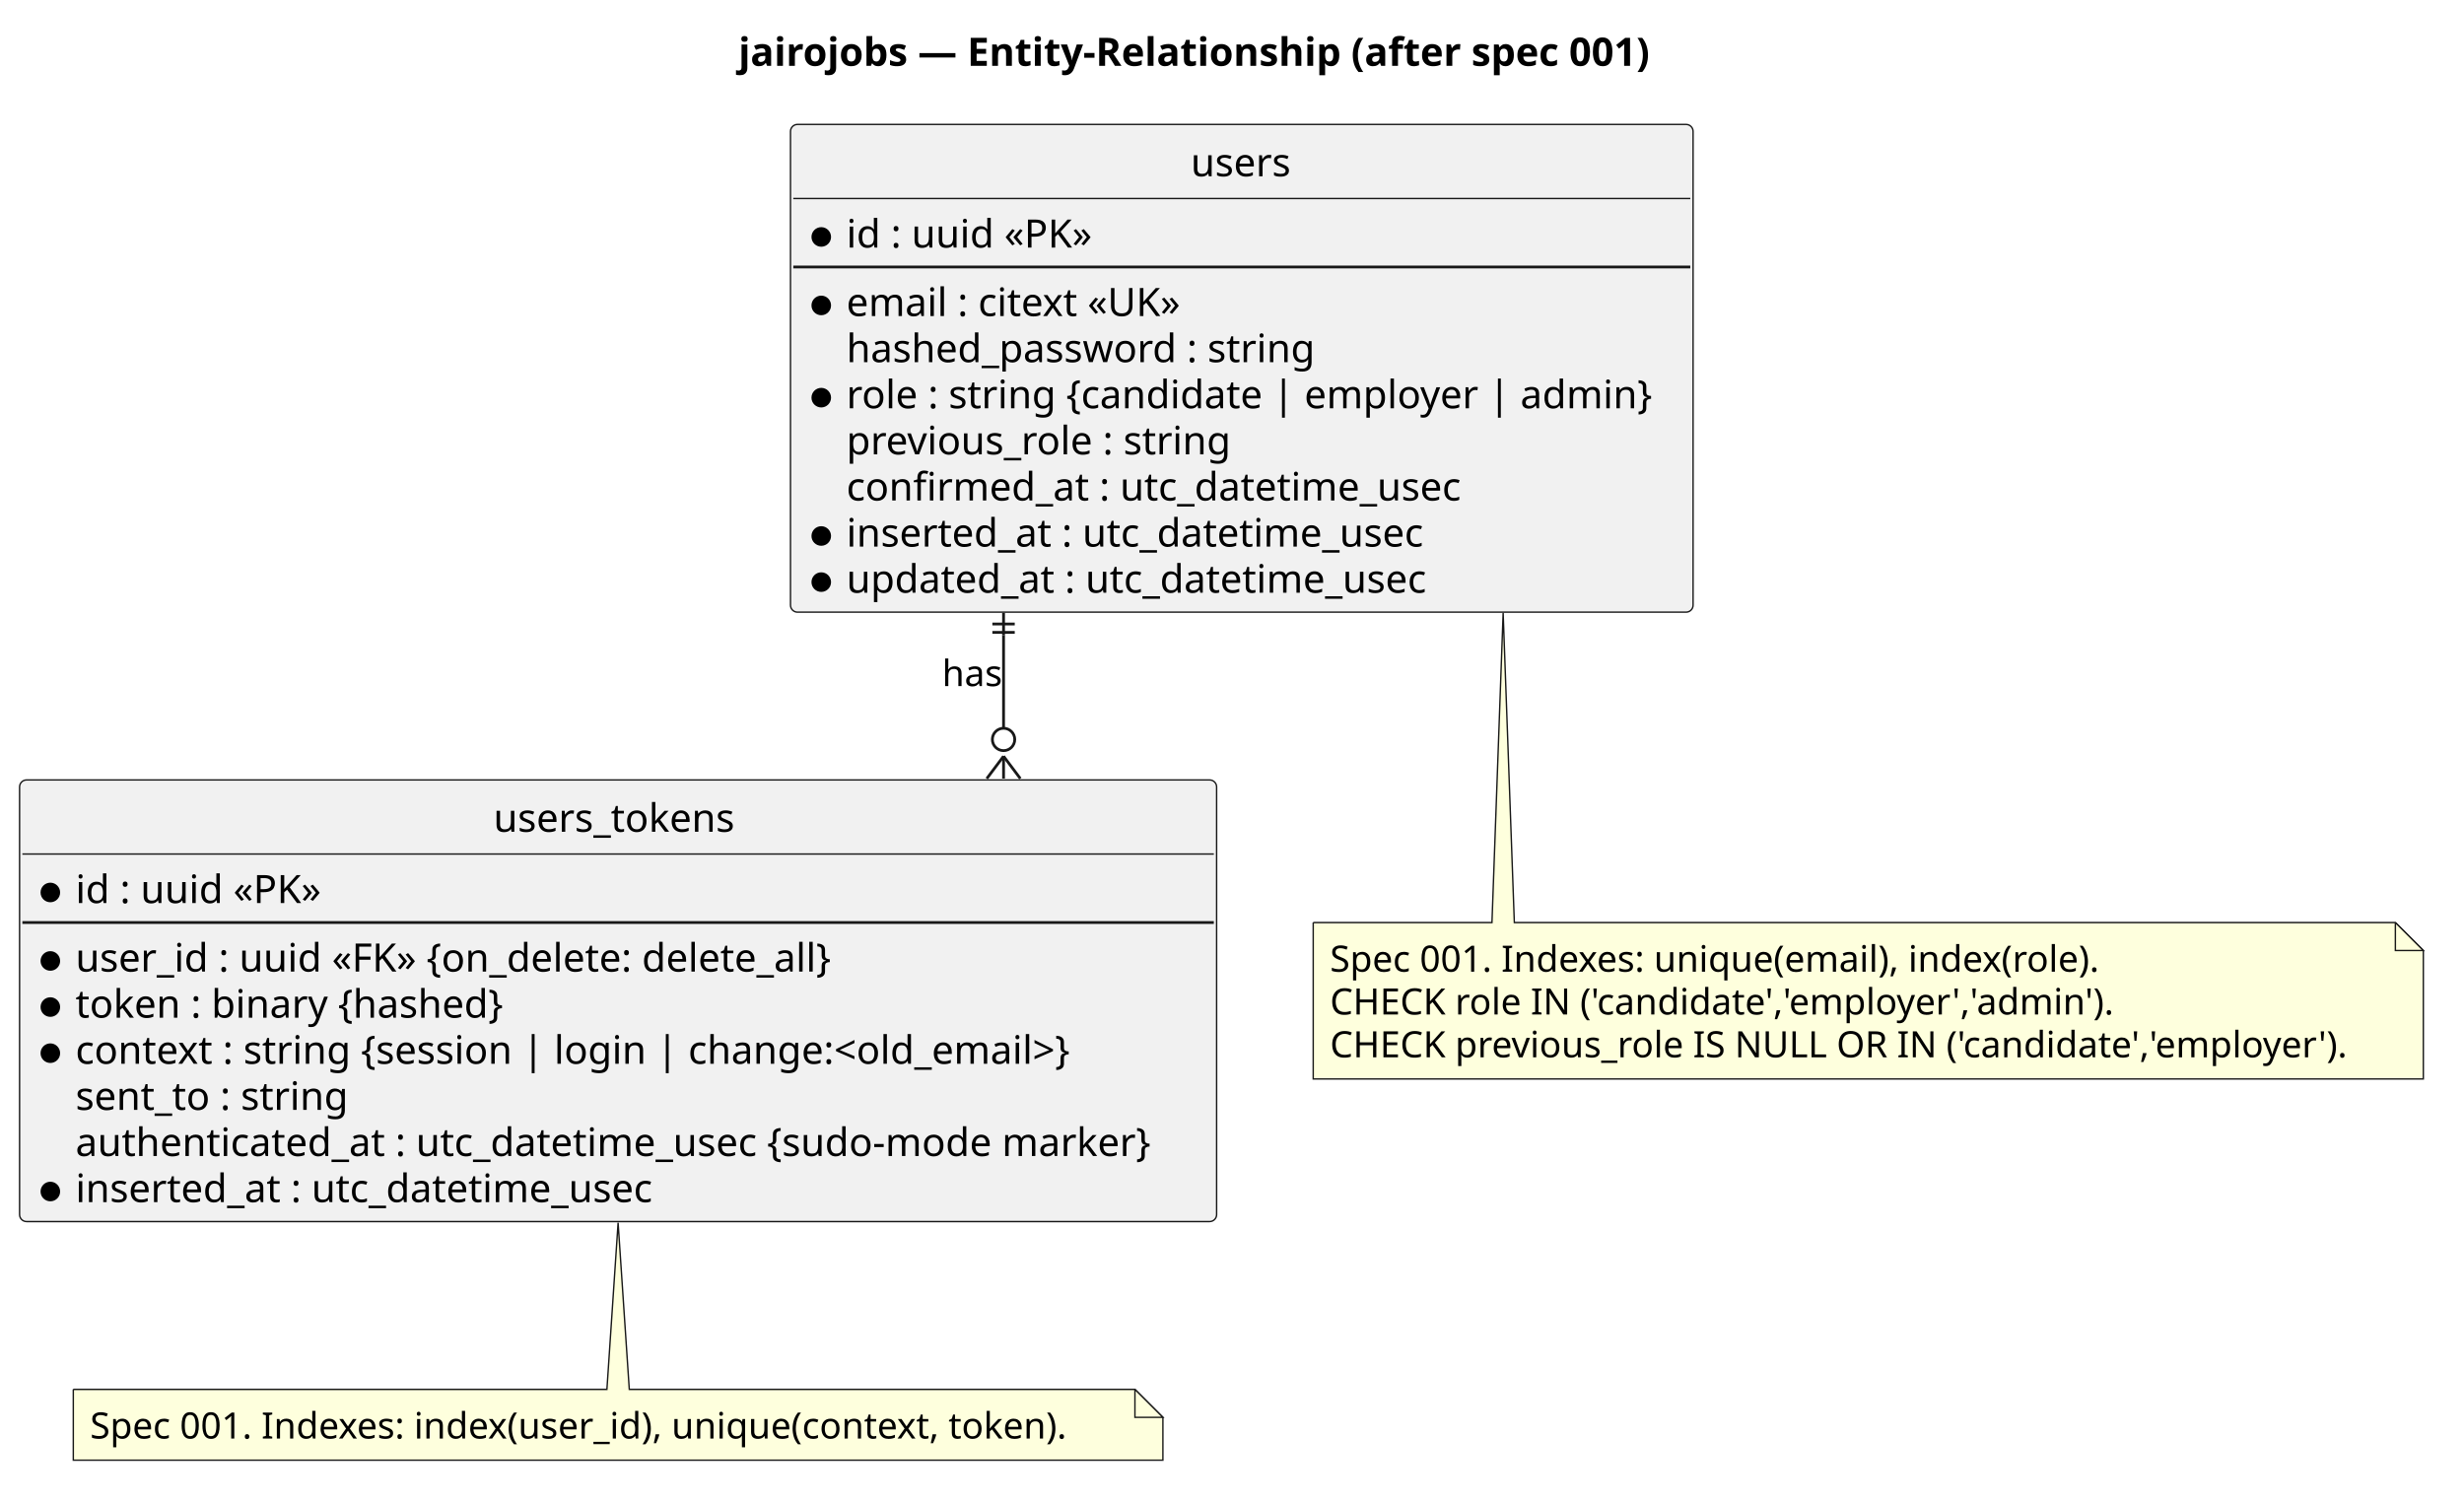
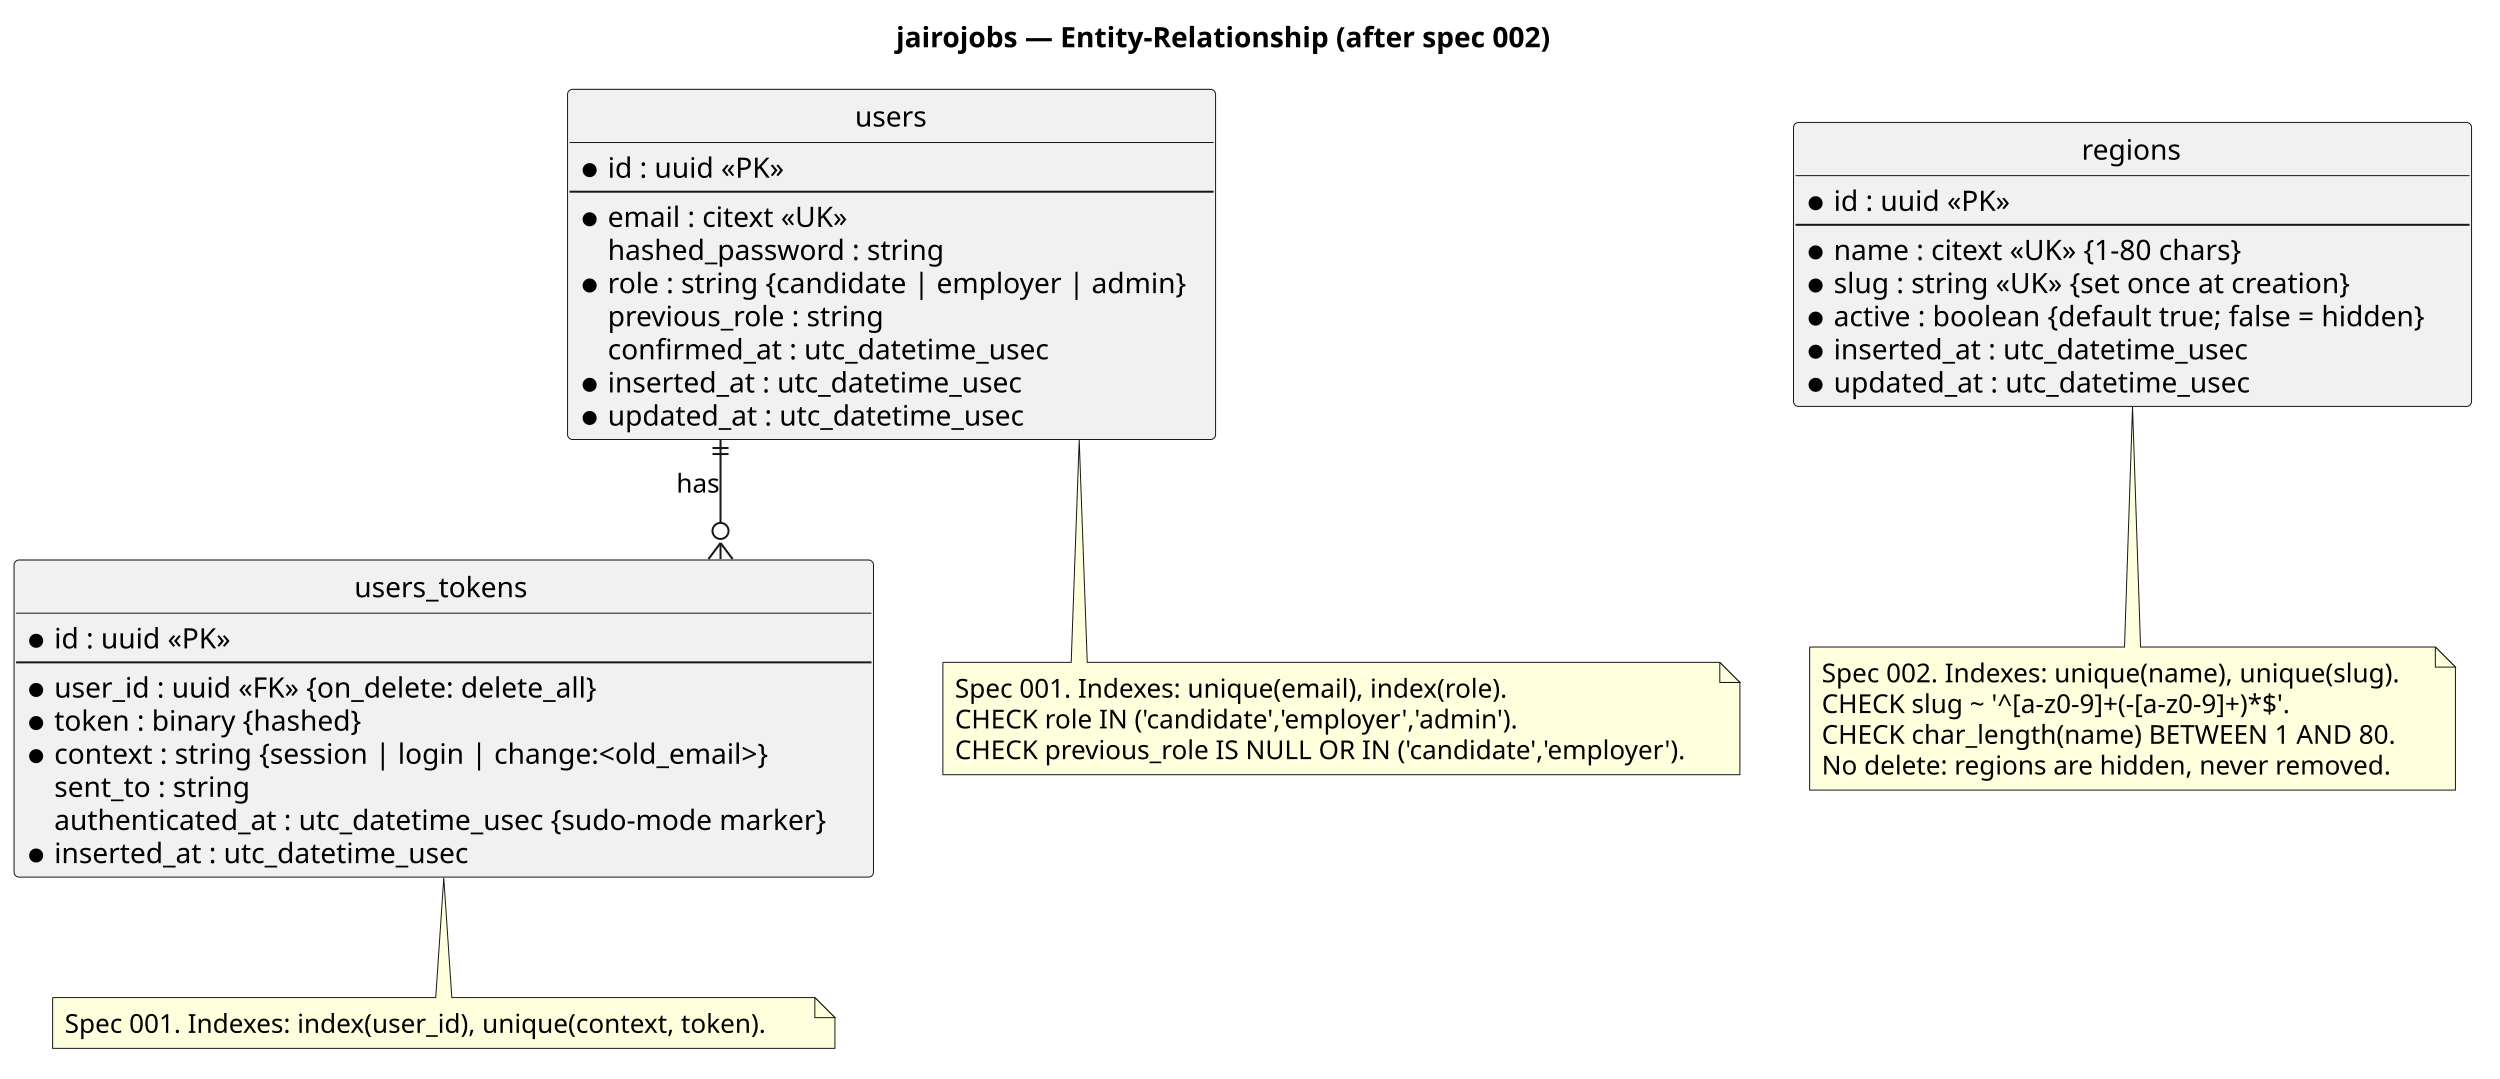
- <svg xmlns="http://www.w3.org/2000/svg" version="1.1" data-diagram-type="CLASS" style="width:881px;height:537px;background:#FFFFFF;" width="881px" height="537px" viewBox="0 0 881 537" zoomAndPan="magnify" preserveAspectRatio="none" contentStyleType="text/css">
+ <svg xmlns="http://www.w3.org/2000/svg" version="1.1" data-diagram-type="CLASS" style="width:1245px;height:537px;background:#FFFFFF;" width="1245px" height="537px" viewBox="0 0 1245 537" zoomAndPan="magnify" preserveAspectRatio="none" contentStyleType="text/css">
  <defs />
  <g font-family="sans-serif" lengthAdjust="spacing">
    <g class="title" data-source-line="8">
-       <text x="264.042" y="23.535" fill="#000" font-size="14" textLength="346.377" font-weight="700">jairojobs — Entity-Relationship (after spec 001)</text>
+       <text x="446.229" y="23.535" fill="#000" font-size="14" textLength="346.377" font-weight="700">jairojobs — Entity-Relationship (after spec 002)</text>
    </g>
    <g class="entity" data-qualified-name="users" id="ent0001" data-source-line="13">
      <rect x="282.64" y="44.488" width="322.721" height="174.395" fill="#F1F1F1" style="stroke:#181818;stroke-width:0.5;" rx="2.5" ry="2.5" />
      <text x="425.755" y="63.023" fill="#000" font-size="14" textLength="36.49">users</text>
      <line x1="283.64" y1="70.977" x2="604.361" y2="70.977" style="stroke:#181818;stroke-width:0.5;" />
      <g data-visibility-modifier="IE_MANDATORY">
        <ellipse cx="293.64" cy="84.721" rx="3" ry="3" fill="#000" style="stroke:#000;stroke-width:1;" />
      </g>
      <text x="302.64" y="88.512" fill="#000" font-size="14" textLength="92.36">id : uuid «PK»</text>
      <line x1="283.64" y1="95.465" x2="604.361" y2="95.465" style="stroke:#181818;stroke-width:1;" />
      <g data-visibility-modifier="IE_MANDATORY">
        <ellipse cx="293.64" cy="109.209" rx="3" ry="3" fill="#000" style="stroke:#000;stroke-width:1;" />
      </g>
      <text x="302.64" y="113" fill="#000" font-size="14" textLength="126">email : citext «UK»</text>
      <text x="302.64" y="129.488" fill="#000" font-size="14" textLength="173.455">hashed_password : string</text>
      <g data-visibility-modifier="IE_MANDATORY">
        <ellipse cx="293.64" cy="142.186" rx="3" ry="3" fill="#000" style="stroke:#000;stroke-width:1;" />
      </g>
      <text x="302.64" y="145.977" fill="#000" font-size="14" textLength="296.721">role : string  {candidate | employer | admin}</text>
      <text x="302.64" y="162.465" fill="#000" font-size="14" textLength="144.088">previous_role : string</text>
      <text x="302.64" y="178.953" fill="#000" font-size="14" textLength="227.944">confirmed_at : utc_datetime_usec</text>
      <g data-visibility-modifier="IE_MANDATORY">
        <ellipse cx="293.64" cy="191.65" rx="3" ry="3" fill="#000" style="stroke:#000;stroke-width:1;" />
      </g>
      <text x="302.64" y="195.441" fill="#000" font-size="14" textLength="214.129">inserted_at : utc_datetime_usec</text>
      <g data-visibility-modifier="IE_MANDATORY">
        <ellipse cx="293.64" cy="208.139" rx="3" ry="3" fill="#000" style="stroke:#000;stroke-width:1;" />
      </g>
      <text x="302.64" y="211.93" fill="#000" font-size="14" textLength="214.771">updated_at : utc_datetime_usec</text>
    </g>
    <g class="entity" data-qualified-name="users_tokens" id="ent0002" data-source-line="25">
      <rect x="7" y="278.878" width="428.001" height="157.906" fill="#F1F1F1" style="stroke:#181818;stroke-width:0.5;" rx="2.5" ry="2.5" />
      <text x="176.434" y="297.413" fill="#000" font-size="14" textLength="89.134">users_tokens</text>
      <line x1="8" y1="305.367" x2="434.001" y2="305.367" style="stroke:#181818;stroke-width:0.5;" />
      <g data-visibility-modifier="IE_MANDATORY">
        <ellipse cx="18" cy="319.111" rx="3" ry="3" fill="#000" style="stroke:#000;stroke-width:1;" />
      </g>
      <text x="27" y="322.902" fill="#000" font-size="14" textLength="92.36">id : uuid «PK»</text>
      <line x1="8" y1="329.855" x2="434.001" y2="329.855" style="stroke:#181818;stroke-width:1;" />
      <g data-visibility-modifier="IE_MANDATORY">
        <ellipse cx="18" cy="343.599" rx="3" ry="3" fill="#000" style="stroke:#000;stroke-width:1;" />
      </g>
      <text x="27" y="347.39" fill="#000" font-size="14" textLength="280.978">user_id : uuid «FK» {on_delete: delete_all}</text>
      <g data-visibility-modifier="IE_MANDATORY">
        <ellipse cx="18" cy="360.087" rx="3" ry="3" fill="#000" style="stroke:#000;stroke-width:1;" />
      </g>
      <text x="27" y="363.878" fill="#000" font-size="14" textLength="160.938">token : binary  {hashed}</text>
      <g data-visibility-modifier="IE_MANDATORY">
        <ellipse cx="18" cy="376.576" rx="3" ry="3" fill="#000" style="stroke:#000;stroke-width:1;" />
      </g>
      <text x="27" y="380.367" fill="#000" font-size="14" textLength="375.621">context : string  {session | login | change:&lt;old_email&gt;}</text>
      <text x="27" y="396.855" fill="#000" font-size="14" textLength="102.553">sent_to : string</text>
      <text x="27" y="413.343" fill="#000" font-size="14" textLength="402.001">authenticated_at : utc_datetime_usec  {sudo-mode marker}</text>
      <g data-visibility-modifier="IE_MANDATORY">
        <ellipse cx="18" cy="426.04" rx="3" ry="3" fill="#000" style="stroke:#000;stroke-width:1;" />
      </g>
      <text x="27" y="429.831" fill="#000" font-size="14" textLength="214.129">inserted_at : utc_datetime_usec</text>
    </g>
-     <g class="entity" data-qualified-name="GMN4" id="ent0005" data-source-line="39">
+     <g class="entity" data-qualified-name="regions" id="ent0003" data-source-line="36">
+       <rect x="893.17" y="60.978" width="337.664" height="141.418" fill="#F1F1F1" style="stroke:#181818;stroke-width:0.5;" rx="2.5" ry="2.5" />
+       <text x="1036.637" y="79.513" fill="#000" font-size="14" textLength="50.729">regions</text>
+       <line x1="894.17" y1="87.467" x2="1229.834" y2="87.467" style="stroke:#181818;stroke-width:0.5;" />
+       <g data-visibility-modifier="IE_MANDATORY">
+         <ellipse cx="904.17" cy="101.211" rx="3" ry="3" fill="#000" style="stroke:#000;stroke-width:1;" />
+       </g>
+       <text x="913.17" y="105.002" fill="#000" font-size="14" textLength="92.36">id : uuid «PK»</text>
+       <line x1="894.17" y1="111.955" x2="1229.834" y2="111.955" style="stroke:#181818;stroke-width:1;" />
+       <g data-visibility-modifier="IE_MANDATORY">
+         <ellipse cx="904.17" cy="125.699" rx="3" ry="3" fill="#000" style="stroke:#000;stroke-width:1;" />
+       </g>
+       <text x="913.17" y="129.49" fill="#000" font-size="14" textLength="220.104">name : citext «UK»  {1-80 chars}</text>
+       <g data-visibility-modifier="IE_MANDATORY">
+         <ellipse cx="904.17" cy="142.187" rx="3" ry="3" fill="#000" style="stroke:#000;stroke-width:1;" />
+       </g>
+       <text x="913.17" y="145.978" fill="#000" font-size="14" textLength="271.052">slug : string «UK»  {set once at creation}</text>
+       <g data-visibility-modifier="IE_MANDATORY">
+         <ellipse cx="904.17" cy="158.676" rx="3" ry="3" fill="#000" style="stroke:#000;stroke-width:1;" />
+       </g>
+       <text x="913.17" y="162.467" fill="#000" font-size="14" textLength="311.664">active : boolean  {default true; false = hidden}</text>
+       <g data-visibility-modifier="IE_MANDATORY">
+         <ellipse cx="904.17" cy="175.164" rx="3" ry="3" fill="#000" style="stroke:#000;stroke-width:1;" />
+       </g>
+       <text x="913.17" y="178.955" fill="#000" font-size="14" textLength="214.129">inserted_at : utc_datetime_usec</text>
+       <g data-visibility-modifier="IE_MANDATORY">
+         <ellipse cx="904.17" cy="191.652" rx="3" ry="3" fill="#000" style="stroke:#000;stroke-width:1;" />
+       </g>
+       <text x="913.17" y="195.443" fill="#000" font-size="14" textLength="214.771">updated_at : utc_datetime_usec</text>
+     </g>
+     <g class="entity" data-qualified-name="GMN5" id="ent0006" data-source-line="49">
      <path d="M469.54,329.868 L469.54,385.8 A0,0 0 0 0 469.54,385.8 L866.461,385.8 A0,0 0 0 0 866.461,385.8 L866.461,339.868 L856.461,329.868 L541.45,329.868 L537.45,219.118 L533.45,329.868 L469.54,329.868 A0,0 0 0 0 469.54,329.868" style="stroke:#181818;stroke-width:0.5;" fill="#FEFFDD" />
      <path d="M856.461,329.868 L856.461,339.868 L866.461,339.868 L856.461,329.868" style="stroke:#181818;stroke-width:0.5;" fill="#FEFFDD" />
      <text x="475.54" y="347.437" fill="#000" font-size="13" textLength="289.631">Spec 001. Indexes: unique(email), index(role).</text>
      <text x="475.54" y="362.747" fill="#000" font-size="13" textLength="291.021">CHECK role IN ('candidate','employer','admin').</text>
      <text x="475.54" y="378.058" fill="#000" font-size="13" textLength="375.921">CHECK previous_role IS NULL OR IN ('candidate','employer').</text>
    </g>
-     <g class="entity" data-qualified-name="GMN7" id="ent0008" data-source-line="45">
+     <g class="entity" data-qualified-name="GMN8" id="ent0009" data-source-line="55">
      <path d="M26.21,496.788 L26.21,522.099 A0,0 0 0 0 26.21,522.099 L415.793,522.099 A0,0 0 0 0 415.793,522.099 L415.793,506.788 L405.793,496.788 L225,496.788 L221,437.188 L217,496.788 L26.21,496.788 A0,0 0 0 0 26.21,496.788" style="stroke:#181818;stroke-width:0.5;" fill="#FEFFDD" />
      <path d="M405.793,496.788 L405.793,506.788 L415.793,506.788 L405.793,496.788" style="stroke:#181818;stroke-width:0.5;" fill="#FEFFDD" />
      <text x="32.21" y="514.357" fill="#000" font-size="13" textLength="368.583">Spec 001. Indexes: index(user_id), unique(context, token).</text>
    </g>
-     <g class="link" data-entity-1="ent0001" data-entity-2="ent0002" id="lnk3" data-source-line="36" data-link-type="crowfoot">
-       <path d="M358.82,227.118 C358.82,246.638 358.82,241.228 358.82,260.398" style="stroke:#181818;stroke-width:1;" fill="none" id="users-users_tokens" codeLine="36" />
+     <g class="entity" data-qualified-name="GMN11" id="ent0012" data-source-line="59">
+       <path d="M901.2,322.218 L901.2,393.46 A0,0 0 0 0 901.2,393.46 L1222.8,393.46 A0,0 0 0 0 1222.8,393.46 L1222.8,332.218 L1212.8,322.218 L1066,322.218 L1062,202.618 L1058,322.218 L901.2,322.218 A0,0 0 0 0 901.2,322.218" style="stroke:#181818;stroke-width:0.5;" fill="#FEFFDD" />
+       <path d="M1212.8,322.218 L1212.8,332.218 L1222.8,332.218 L1212.8,322.218" style="stroke:#181818;stroke-width:0.5;" fill="#FEFFDD" />
+       <text x="907.2" y="339.787" fill="#000" font-size="13" textLength="300.6">Spec 002. Indexes: unique(name), unique(slug).</text>
+       <text x="907.2" y="355.097" fill="#000" font-size="13" textLength="268.753">CHECK slug ~ '^[a-z0-9]+(-[a-z0-9]+)*$'.</text>
+       <text x="907.2" y="370.408" fill="#000" font-size="13" textLength="295.198">CHECK char_length(name) BETWEEN 1 AND 80.</text>
+       <text x="907.2" y="385.718" fill="#000" font-size="13" textLength="292.925">No delete: regions are hidden, never removed.</text>
+     </g>
+     <g class="link" data-entity-1="ent0001" data-entity-2="ent0002" id="lnk4" data-source-line="46" data-link-type="crowfoot">
+       <path d="M358.82,227.118 C358.82,246.638 358.82,241.228 358.82,260.398" style="stroke:#181818;stroke-width:1;" fill="none" id="users-users_tokens" codeLine="46" />
      <line x1="354.82" y1="223.118" x2="362.82" y2="223.118" style="stroke:#181818;stroke-width:1;" />
      <line x1="354.82" y1="226.118" x2="362.82" y2="226.118" style="stroke:#181818;stroke-width:1;" />
      <line x1="358.82" y1="227.118" x2="358.82" y2="219.118" style="stroke:#181818;stroke-width:1;" />
      <line x1="358.82" y1="270.398" x2="364.82" y2="278.398" style="stroke:#181818;stroke-width:1;" />
      <line x1="358.82" y1="270.398" x2="352.82" y2="278.398" style="stroke:#181818;stroke-width:1;" />
      <line x1="358.82" y1="270.398" x2="358.82" y2="278.398" style="stroke:#181818;stroke-width:1;" />
      <ellipse cx="358.82" cy="264.398" rx="4" ry="4" fill="none" style="stroke:#181818;stroke-width:1;" />
      <text x="336.82" y="245.327" fill="#000" font-size="13" textLength="21.874">has</text>
    </g>
  </g>
</svg>
